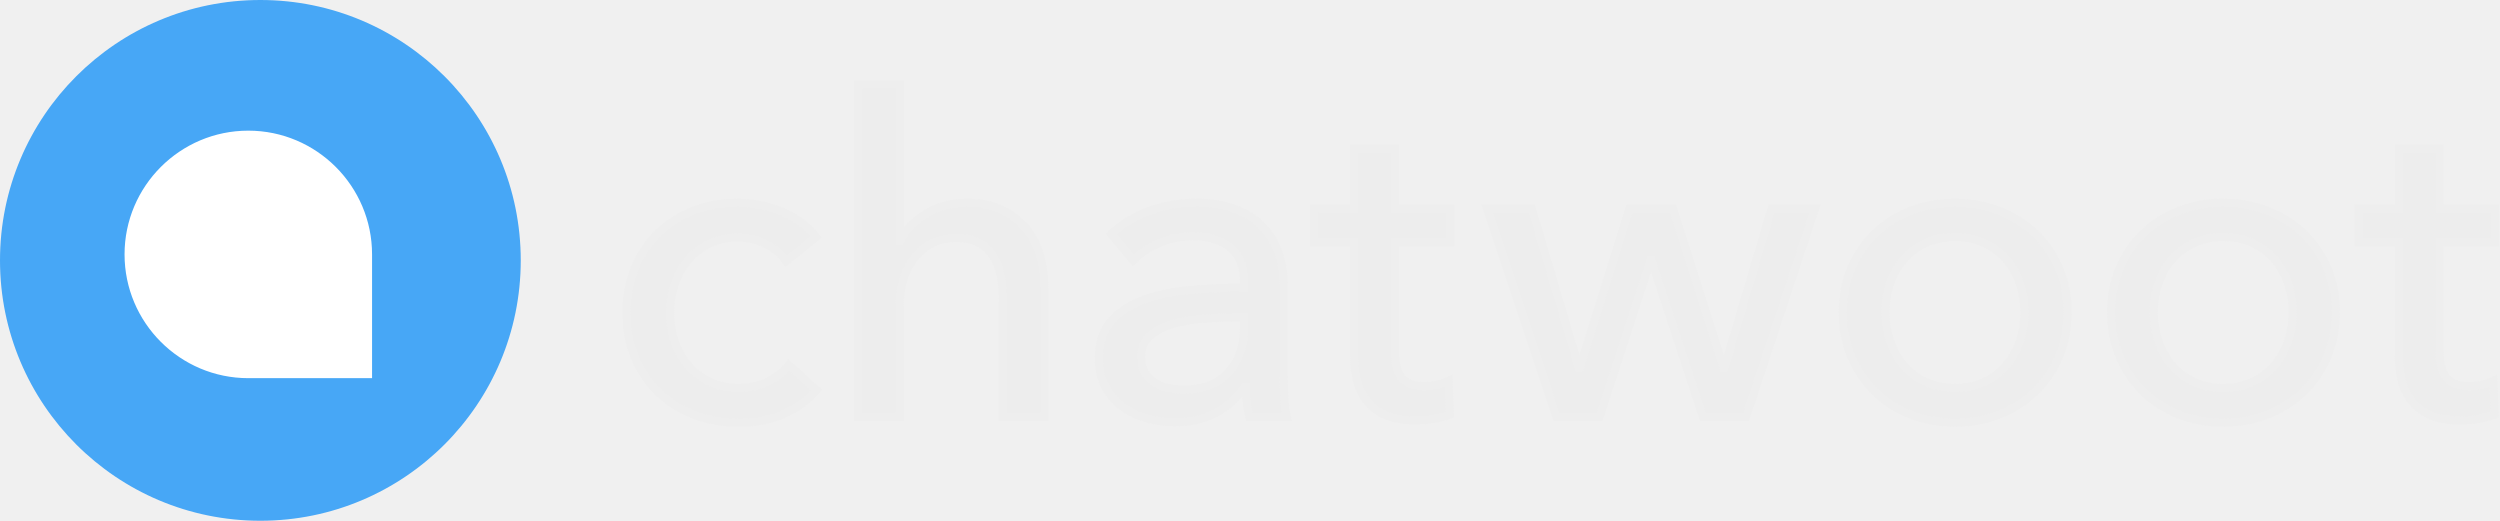
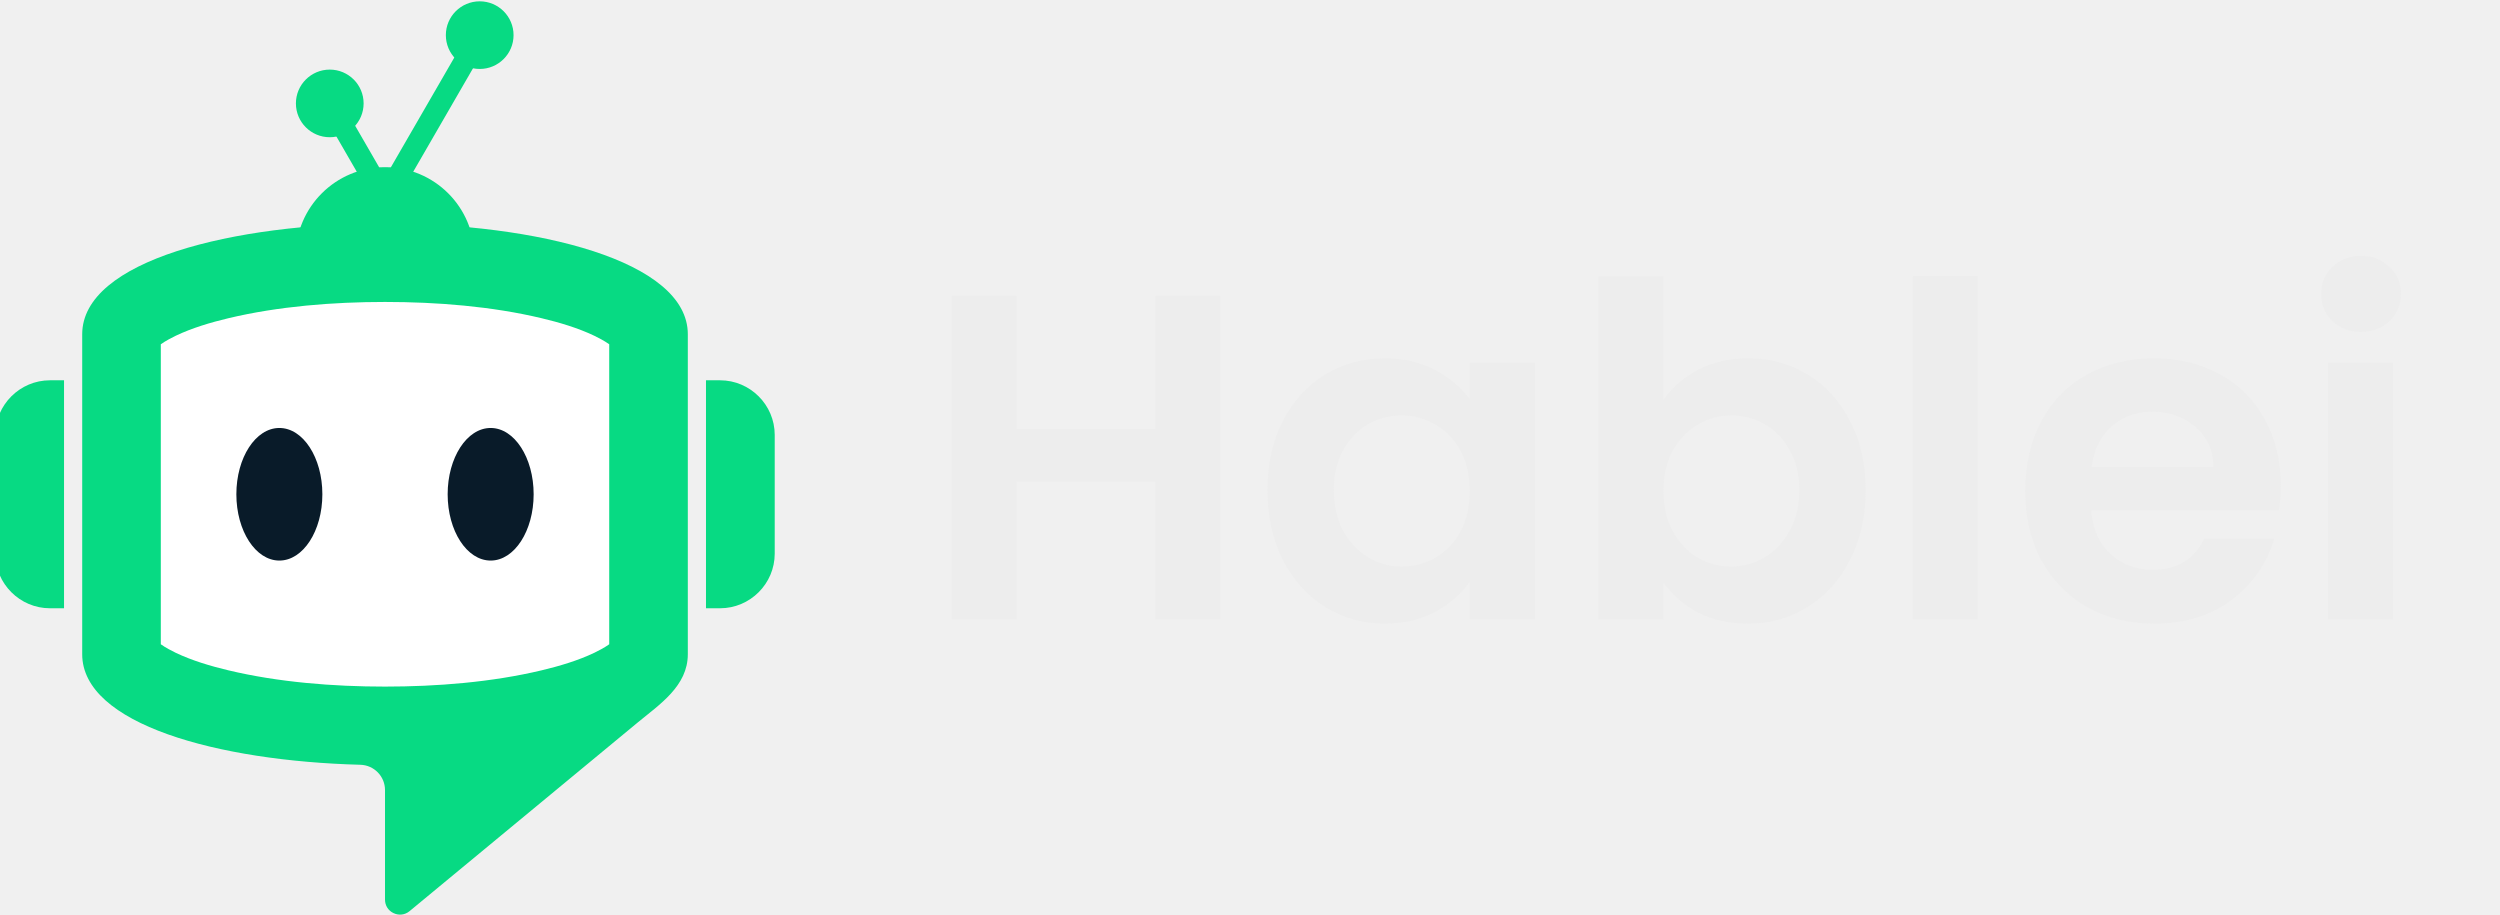
- <svg xmlns="http://www.w3.org/2000/svg" width="2458px" height="512px" viewBox="0 0 2458 512" version="1.1">
-   <g id="Page-1" stroke="none" stroke-width="1" fill="none" fill-rule="evenodd">
-     <g id="logo" fill-rule="nonzero">
-       <g id="woot-log">
-         <circle id="Oval" fill="#47A7F6" cx="256" cy="256" r="256" />
-         <path d="M362.808,368.808 L244.123,368.808 C178.699,368.808 125.457,315.562 125.457,250.122 C125.457,184.703 178.699,131.457 244.124,131.457 C309.565,131.457 362.808,184.703 362.808,250.122 L362.808,368.808 Z" id="Fill-1" stroke="#FFFFFF" stroke-width="6" fill="#FFFFFF" />
-       </g>
-       <path d="M772.982,256.848 C768.658,250.217 762.171,244.667 753.522,240.198 C744.872,235.73 735.647,233.495 725.844,233.495 C715.177,233.495 705.735,235.513 697.518,239.55 C689.302,243.586 682.31,248.992 676.544,255.767 C670.778,262.542 666.381,270.398 663.354,279.336 C660.327,288.273 658.813,297.643 658.813,307.446 C658.813,317.248 660.327,326.618 663.354,335.555 C666.381,344.493 670.778,352.349 676.544,359.124 C682.31,365.899 689.374,371.305 697.735,375.341 C706.095,379.378 715.609,381.396 726.277,381.396 C736.656,381.396 746.098,379.378 754.603,375.341 C763.108,371.305 770.099,365.827 775.577,358.908 L802.822,383.558 C794.173,393.649 783.361,401.505 770.387,407.127 C757.414,412.749 742.71,415.56 726.277,415.56 C710.42,415.56 695.789,412.965 682.382,407.776 C668.976,402.586 657.372,395.307 647.569,385.937 C637.767,376.567 630.055,365.251 624.433,351.989 C618.811,338.727 616,323.879 616,307.446 C616,291.3 618.739,276.597 624.217,263.335 C629.695,250.073 637.335,238.685 647.137,229.171 C656.939,219.657 668.544,212.305 681.95,207.115 C695.356,201.926 709.843,199.331 725.412,199.331 C739.827,199.331 754.17,202.214 768.441,207.98 C782.713,213.746 794.028,222.107 802.389,233.063 L772.982,256.848 Z M885.421,236.09 C890.322,225.999 898.683,217.35 910.504,210.143 C922.324,202.935 935.586,199.331 950.29,199.331 C963.552,199.331 974.94,201.565 984.454,206.034 C993.968,210.503 1001.896,216.485 1008.239,223.981 C1014.582,231.477 1019.267,240.27 1022.294,250.361 C1025.321,260.452 1026.835,271.263 1026.835,282.795 L1026.835,409.938 L986.184,409.938 L986.184,296.634 C986.184,288.273 985.535,280.345 984.238,272.849 C982.94,265.353 980.562,258.722 977.102,252.956 C973.643,247.19 968.958,242.577 963.047,239.117 C957.137,235.658 949.425,233.928 939.911,233.928 C923.766,233.928 910.504,240.054 900.125,252.307 C889.746,264.56 884.556,280.921 884.556,301.391 L884.556,409.938 L843.905,409.938 L843.905,83 L884.556,83 L884.556,236.09 L885.421,236.09 Z M1223.171,277.174 C1223.171,261.893 1218.558,250.577 1209.332,243.226 C1200.106,235.874 1187.853,232.198 1172.573,232.198 C1161.041,232.198 1150.157,234.432 1139.923,238.901 C1129.688,243.37 1121.111,249.064 1114.191,255.983 L1092.568,230.036 C1102.659,220.522 1114.984,213.026 1129.544,207.548 C1144.103,202.07 1159.743,199.331 1176.465,199.331 C1191.169,199.331 1203.926,201.421 1214.738,205.602 C1225.549,209.782 1234.415,215.476 1241.334,222.684 C1248.253,229.892 1253.443,238.396 1256.902,248.199 C1260.362,258.001 1262.092,268.524 1262.092,279.768 L1262.092,369.287 C1262.092,376.206 1262.308,383.486 1262.741,391.126 C1263.173,398.766 1263.966,405.037 1265.119,409.938 L1228.36,409.938 C1226.054,400.136 1224.9,390.333 1224.9,380.531 L1223.603,380.531 C1216.107,391.487 1206.665,399.991 1195.277,406.046 C1183.889,412.1 1170.411,415.128 1154.842,415.128 C1146.77,415.128 1138.337,414.046 1129.544,411.884 C1120.75,409.722 1112.75,406.19 1105.542,401.289 C1098.334,396.388 1092.352,389.901 1087.595,381.828 C1082.838,373.756 1080.46,363.809 1080.46,351.989 C1080.46,336.42 1084.64,324.095 1093.001,315.014 C1101.362,305.932 1112.317,299.013 1125.868,294.256 C1139.418,289.499 1154.698,286.399 1171.708,284.958 C1188.718,283.516 1205.872,282.795 1223.171,282.795 L1223.171,277.174 Z M1213.224,312.203 C1203.133,312.203 1192.682,312.635 1181.871,313.5 C1171.059,314.365 1161.257,316.095 1152.464,318.689 C1143.67,321.284 1136.391,325.176 1130.625,330.366 C1124.859,335.555 1121.976,342.475 1121.976,351.124 C1121.976,357.178 1123.201,362.224 1125.651,366.26 C1128.102,370.296 1131.345,373.612 1135.382,376.206 C1139.418,378.801 1143.887,380.603 1148.788,381.612 C1153.689,382.621 1158.734,383.126 1163.924,383.126 C1182.952,383.126 1197.584,377.432 1207.818,366.044 C1218.053,354.655 1223.171,340.312 1223.171,323.014 L1223.171,312.203 L1213.224,312.203 Z M1425.993,238.252 L1371.504,238.252 L1371.504,345.069 C1371.504,357.467 1373.81,366.332 1378.423,371.666 C1383.036,376.999 1390.388,379.666 1400.478,379.666 C1404.226,379.666 1408.263,379.234 1412.587,378.369 C1416.912,377.504 1420.804,376.206 1424.264,374.477 L1425.561,407.776 C1420.66,409.506 1415.254,410.875 1409.344,411.884 C1403.433,412.893 1397.307,413.398 1390.964,413.398 C1371.648,413.398 1356.872,408.064 1346.637,397.397 C1336.402,386.729 1331.285,370.729 1331.285,349.394 L1331.285,238.252 L1291.931,238.252 L1291.931,204.953 L1331.285,204.953 L1331.285,146.139 L1371.504,146.139 L1371.504,204.953 L1425.993,204.953 L1425.993,238.252 Z M1506.078,204.953 L1552.351,361.503 L1553.216,361.503 L1602.083,204.953 L1644.897,204.953 L1694.629,361.503 L1695.494,361.503 L1741.767,204.953 L1784.581,204.953 L1716.685,409.938 L1674.304,409.938 L1623.706,255.983 L1622.841,255.983 L1572.676,409.938 L1530.295,409.938 L1461.967,204.953 L1506.078,204.953 Z M2032.811,307.013 C2032.811,322.87 2030,337.429 2024.378,350.691 C2018.756,363.953 2010.972,375.413 2001.026,385.072 C1991.079,394.73 1979.331,402.226 1965.78,407.56 C1952.23,412.893 1937.671,415.56 1922.102,415.56 C1906.534,415.56 1891.974,412.893 1878.424,407.56 C1864.873,402.226 1853.197,394.73 1843.395,385.072 C1833.592,375.413 1825.88,363.953 1820.258,350.691 C1814.636,337.429 1811.825,322.87 1811.825,307.013 C1811.825,291.156 1814.636,276.669 1820.258,263.551 C1825.88,250.433 1833.592,239.117 1843.395,229.603 C1853.197,220.089 1864.873,212.665 1878.424,207.332 C1891.974,201.998 1906.534,199.331 1922.102,199.331 C1937.671,199.331 1952.23,201.998 1965.78,207.332 C1979.331,212.665 1991.079,220.089 2001.026,229.603 C2010.972,239.117 2018.756,250.433 2024.378,263.551 C2030,276.669 2032.811,291.156 2032.811,307.013 Z M1990.43,307.013 C1990.43,297.211 1988.917,287.841 1985.89,278.903 C1982.862,269.966 1978.466,262.11 1972.7,255.334 C1966.934,248.559 1959.798,243.154 1951.293,239.117 C1942.788,235.081 1933.058,233.063 1922.102,233.063 C1911.146,233.063 1901.416,235.081 1892.911,239.117 C1884.406,243.154 1877.271,248.559 1871.505,255.334 C1865.738,262.11 1861.342,269.966 1858.315,278.903 C1855.287,287.841 1853.774,297.211 1853.774,307.013 C1853.774,316.816 1855.287,326.185 1858.315,335.123 C1861.342,344.06 1865.738,351.989 1871.505,358.908 C1877.271,365.827 1884.406,371.305 1892.911,375.341 C1901.416,379.378 1911.146,381.396 1922.102,381.396 C1933.058,381.396 1942.788,379.378 1951.293,375.341 C1959.798,371.305 1966.934,365.827 1972.7,358.908 C1978.466,351.989 1982.862,344.06 1985.89,335.123 C1988.917,326.185 1990.43,316.816 1990.43,307.013 Z M2296.611,307.013 C2296.611,322.87 2293.8,337.429 2288.178,350.691 C2282.556,363.953 2274.771,375.413 2264.825,385.072 C2254.878,394.73 2243.13,402.226 2229.58,407.56 C2216.029,412.893 2201.47,415.56 2185.901,415.56 C2170.333,415.56 2155.774,412.893 2142.223,407.56 C2128.673,402.226 2116.996,394.73 2107.194,385.072 C2097.392,375.413 2089.68,363.953 2084.058,350.691 C2078.436,337.429 2075.625,322.87 2075.625,307.013 C2075.625,291.156 2078.436,276.669 2084.058,263.551 C2089.68,250.433 2097.392,239.117 2107.194,229.603 C2116.996,220.089 2128.673,212.665 2142.223,207.332 C2155.774,201.998 2170.333,199.331 2185.901,199.331 C2201.47,199.331 2216.029,201.998 2229.58,207.332 C2243.13,212.665 2254.878,220.089 2264.825,229.603 C2274.771,239.117 2282.556,250.433 2288.178,263.551 C2293.8,276.669 2296.611,291.156 2296.611,307.013 Z M2254.23,307.013 C2254.23,297.211 2252.716,287.841 2249.689,278.903 C2246.662,269.966 2242.265,262.11 2236.499,255.334 C2230.733,248.559 2223.597,243.154 2215.092,239.117 C2206.587,235.081 2196.857,233.063 2185.901,233.063 C2174.946,233.063 2165.215,235.081 2156.71,239.117 C2148.205,243.154 2141.07,248.559 2135.304,255.334 C2129.538,262.11 2125.141,269.966 2122.114,278.903 C2119.087,287.841 2117.573,297.211 2117.573,307.013 C2117.573,316.816 2119.087,326.185 2122.114,335.123 C2125.141,344.06 2129.538,351.989 2135.304,358.908 C2141.07,365.827 2148.205,371.305 2156.71,375.341 C2165.215,379.378 2174.946,381.396 2185.901,381.396 C2196.857,381.396 2206.587,379.378 2215.092,375.341 C2223.597,371.305 2230.733,365.827 2236.499,358.908 C2242.265,351.989 2246.662,344.06 2249.689,335.123 C2252.716,326.185 2254.23,316.816 2254.23,307.013 Z M2453.16,238.252 L2398.671,238.252 L2398.671,345.069 C2398.671,357.467 2400.977,366.332 2405.59,371.666 C2410.203,376.999 2417.554,379.666 2427.645,379.666 C2431.393,379.666 2435.429,379.234 2439.754,378.369 C2444.079,377.504 2447.971,376.206 2451.43,374.477 L2452.728,407.776 C2447.827,409.506 2442.421,410.875 2436.511,411.884 C2430.6,412.893 2424.474,413.398 2418.131,413.398 C2398.815,413.398 2384.039,408.064 2373.804,397.397 C2363.569,386.729 2358.452,370.729 2358.452,349.394 L2358.452,238.252 L2319.098,238.252 L2319.098,204.953 L2358.452,204.953 L2358.452,146.139 L2398.671,146.139 L2398.671,204.953 L2453.16,204.953 L2453.16,238.252 Z" id="chatwoot" stroke="#EEEEEE" stroke-width="8" fill="#EDEDED" />
-     </g>
+ <svg xmlns="http://www.w3.org/2000/svg" width="1886" height="690" viewBox="0 0 1886 690" fill="none">
+   <path d="M1781.21 250.381C1772.58 250.381 1765.35 247.698 1759.52 242.333C1753.92 236.735 1751.12 229.854 1751.12 221.69C1751.12 213.526 1753.92 206.762 1759.52 201.397C1765.35 195.799 1772.58 193 1781.21 193C1789.85 193 1796.96 195.799 1802.56 201.397C1808.39 206.762 1811.3 213.526 1811.3 221.69C1811.3 229.854 1808.39 236.735 1802.56 242.333C1796.96 247.698 1789.85 250.381 1781.21 250.381ZM1805.36 273.473V467.308H1756.37V273.473H1805.36Z" fill="#EDEDED" />
+   <path d="M1720.62 366.192C1720.62 373.19 1720.15 379.488 1719.22 385.086H1577.52C1578.68 399.081 1583.58 410.044 1592.21 417.975C1600.84 425.905 1611.46 429.871 1624.05 429.871C1642.25 429.871 1655.19 422.057 1662.89 406.429H1715.72C1710.12 425.089 1699.39 440.484 1683.53 452.613C1667.67 464.509 1648.19 470.457 1625.1 470.457C1606.44 470.457 1589.65 466.375 1574.72 458.211C1560.02 449.814 1548.48 438.035 1540.08 422.873C1531.92 407.711 1527.83 390.217 1527.83 370.391C1527.83 350.331 1531.92 332.72 1540.08 317.558C1548.24 302.397 1559.67 290.734 1574.37 282.57C1589.06 274.406 1605.97 270.324 1625.1 270.324C1643.53 270.324 1659.97 274.289 1674.43 282.22C1689.13 290.151 1700.44 301.464 1708.37 316.159C1716.54 330.621 1720.62 347.298 1720.62 366.192ZM1669.89 352.197C1669.65 339.601 1665.1 329.571 1656.24 322.107C1647.38 314.409 1636.53 310.561 1623.7 310.561C1611.57 310.561 1601.31 314.293 1592.91 321.757C1584.75 328.988 1579.73 339.134 1577.87 352.197H1669.89Z" fill="#EDEDED" />
+   <path d="M1492.03 208.395V467.308H1443.05V208.395H1492.03Z" fill="#EDEDED" />
+   <path d="M1254.91 301.814C1261.2 292.483 1269.83 284.903 1280.8 279.071C1291.99 273.24 1304.71 270.324 1318.93 270.324C1335.5 270.324 1350.42 274.406 1363.72 282.57C1377.25 290.734 1387.86 302.397 1395.56 317.558C1403.49 332.487 1407.46 349.864 1407.46 369.691C1407.46 389.518 1403.49 407.128 1395.56 422.523C1387.86 437.685 1377.25 449.464 1363.72 457.861C1350.42 466.258 1335.5 470.457 1318.93 470.457C1304.47 470.457 1291.76 467.658 1280.8 462.06C1270.07 456.229 1261.44 448.764 1254.91 439.667V467.308H1205.92V208.395H1254.91V301.814ZM1357.42 369.691C1357.42 358.028 1354.97 347.998 1350.07 339.601C1345.41 330.97 1339.11 324.439 1331.18 320.007C1323.48 315.576 1315.09 313.36 1305.99 313.36C1297.13 313.36 1288.73 315.692 1280.8 320.357C1273.1 324.789 1266.8 331.32 1261.9 339.951C1257.24 348.581 1254.91 358.728 1254.91 370.391C1254.91 382.053 1257.24 392.2 1261.9 400.83C1266.8 409.461 1273.1 416.109 1280.8 420.774C1288.73 425.206 1297.13 427.421 1305.99 427.421C1315.09 427.421 1323.48 425.089 1331.18 420.424C1339.11 415.759 1345.41 409.111 1350.07 400.481C1354.97 391.85 1357.42 381.587 1357.42 369.691Z" fill="#EDEDED" />
+   <path d="M956.199 369.691C956.199 350.097 960.048 332.72 967.745 317.558C975.676 302.397 986.289 290.734 999.585 282.57C1013.11 274.406 1028.16 270.324 1044.72 270.324C1059.18 270.324 1071.78 273.24 1082.51 279.071C1093.47 284.903 1102.22 292.25 1108.75 301.114V273.473H1158.08V467.308H1108.75V438.968C1102.45 448.065 1093.7 455.645 1082.51 461.71C1071.54 467.541 1058.83 470.457 1044.37 470.457C1028.04 470.457 1013.11 466.259 999.585 457.861C986.289 449.464 975.676 437.685 967.745 422.523C960.048 407.128 956.199 389.518 956.199 369.691ZM1108.75 370.391C1108.75 358.495 1106.42 348.348 1101.75 339.951C1097.09 331.32 1090.79 324.789 1082.86 320.357C1074.93 315.692 1066.41 313.36 1057.32 313.36C1048.22 313.36 1039.82 315.576 1032.12 320.007C1024.43 324.439 1018.13 330.97 1013.23 339.601C1008.57 347.998 1006.23 358.028 1006.23 369.691C1006.23 381.354 1008.57 391.617 1013.23 400.481C1018.13 409.111 1024.43 415.759 1032.12 420.424C1040.05 425.089 1048.45 427.421 1057.32 427.421C1066.41 427.421 1074.93 425.206 1082.86 420.774C1090.79 416.109 1097.09 409.577 1101.75 401.18C1106.42 392.55 1108.75 382.287 1108.75 370.391Z" fill="#EDEDED" />
+   <path d="M920.582 223.09V467.308H871.599V363.393H766.984V467.308H718V223.09H766.984V323.506H871.599V223.09H920.582Z" fill="#EDEDED" />
+   <g clip-path="url(#clip0_2_94)">
+     <path d="M290.449 260.835C327.69 260.835 357.88 230.675 357.88 193.472C357.88 156.268 327.69 126.108 290.449 126.108C253.208 126.108 223.019 156.268 223.019 193.472C223.019 230.675 253.208 260.835 290.449 260.835Z" fill="#07DA83" />
+     <path fill-rule="evenodd" clip-rule="evenodd" d="M255.829 73.935L290.456 133.847L354.831 22.468L368.941 30.567L290.442 166.402L241.719 82.106L255.829 73.935Z" fill="#07DA83" />
+     <path fill-rule="evenodd" clip-rule="evenodd" d="M248.774 52.503C262.877 52.503 274.314 63.928 274.314 78.017C274.314 92.106 262.877 103.531 248.774 103.531C234.671 103.531 223.235 92.106 223.235 78.017C223.235 63.928 234.671 52.503 248.774 52.503Z" fill="#07DA83" />
+     <path fill-rule="evenodd" clip-rule="evenodd" d="M361.886 1C375.989 1 387.426 12.425 387.426 26.514C387.426 40.603 375.989 52.028 361.886 52.028C347.783 52.028 336.347 40.603 336.347 26.514C336.347 12.425 347.776 1 361.886 1Z" fill="#07DA83" />
+     <path fill-rule="evenodd" clip-rule="evenodd" d="M518.885 252.196V493.557C518.885 517.574 497.561 531.425 480.878 545.219L308.97 687.368C305.51 690.226 300.999 690.795 296.942 688.887C292.885 686.979 290.449 683.142 290.449 678.664V596.009C290.449 585.686 282.198 577.227 271.871 576.946C164.178 574.088 62.013 546.284 62.013 493.55V252.188C62.013 140.665 518.892 140.665 518.892 252.188L518.885 252.196Z" fill="#07DA83" />
+     <path fill-rule="evenodd" clip-rule="evenodd" d="M459.598 259.719C456.088 257.192 451.029 254.579 448.392 253.319C436.018 247.408 422.002 243.261 408.699 240.087C370.865 231.044 329.292 227.79 290.456 227.79C251.621 227.79 210.047 231.044 172.213 240.087C158.91 243.261 144.887 247.408 132.52 253.319C129.883 254.579 124.824 257.192 121.314 259.719V486.041C124.824 488.568 129.883 491.181 132.52 492.441C144.894 498.352 158.91 502.499 172.213 505.673C210.047 514.716 251.621 517.97 290.456 517.97C329.292 517.97 370.865 514.716 408.699 505.673C422.002 502.491 436.026 498.352 448.392 492.441C451.029 491.181 456.088 488.568 459.598 486.041V259.719Z" fill="white" />
+     <path fill-rule="evenodd" clip-rule="evenodd" d="M210.754 322.863C228.669 322.863 243.19 345.253 243.19 372.876C243.19 400.5 228.669 422.89 210.754 422.89C192.838 422.89 178.31 400.5 178.31 372.876C178.31 345.253 192.831 322.863 210.754 322.863Z" fill="#091B29" />
+     <path fill-rule="evenodd" clip-rule="evenodd" d="M370.145 322.863C388.06 322.863 402.581 345.253 402.581 372.876C402.581 400.5 388.06 422.89 370.145 422.89C352.229 422.89 337.708 400.5 337.708 372.876C337.708 345.253 352.229 322.863 370.145 322.863Z" fill="#091B29" />
+     <path fill-rule="evenodd" clip-rule="evenodd" d="M37.691 286.889H48.299V458.878H37.691C15.005 458.878 -3.551 440.34 -3.551 417.677V328.097C-3.551 305.434 15.005 286.896 37.691 286.896V286.889Z" fill="#07DA83" />
+     <path fill-rule="evenodd" clip-rule="evenodd" d="M543.207 286.889H532.599V458.878H543.207C565.893 458.878 584.449 440.34 584.449 417.677V328.097C584.449 305.434 565.893 286.896 543.207 286.896V286.889Z" fill="#07DA83" />
  </g>
+   <defs>
+     <clipPath id="clip0_2_94">
+       <rect width="588" height="689" fill="white" transform="translate(0 1)" />
+     </clipPath>
+   </defs>
</svg>
